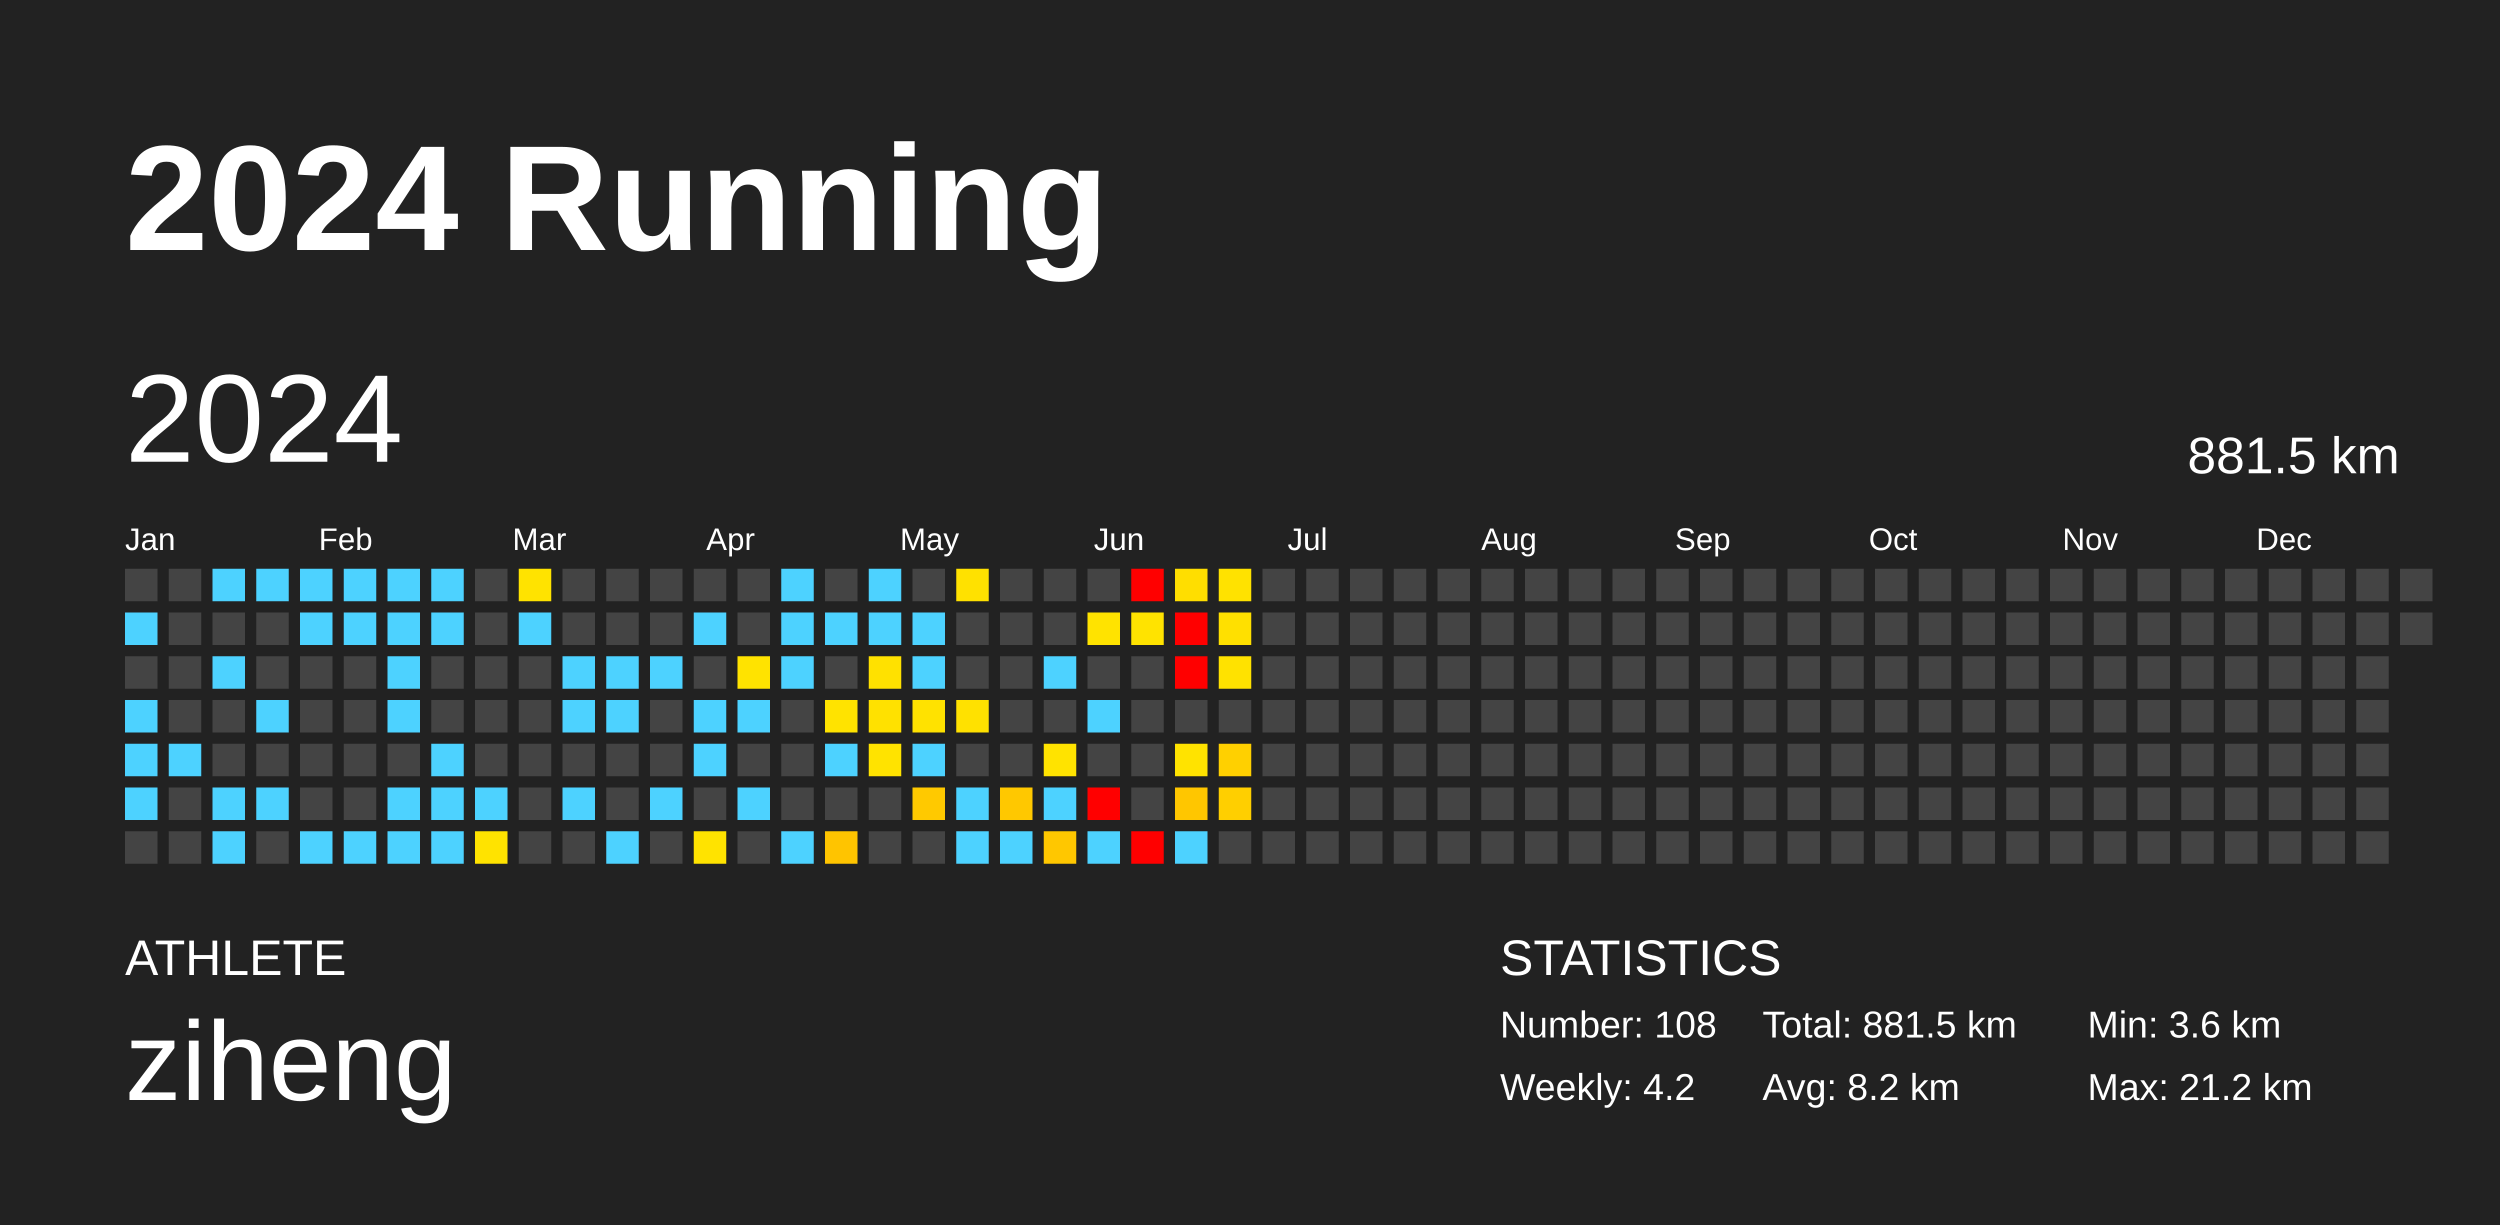
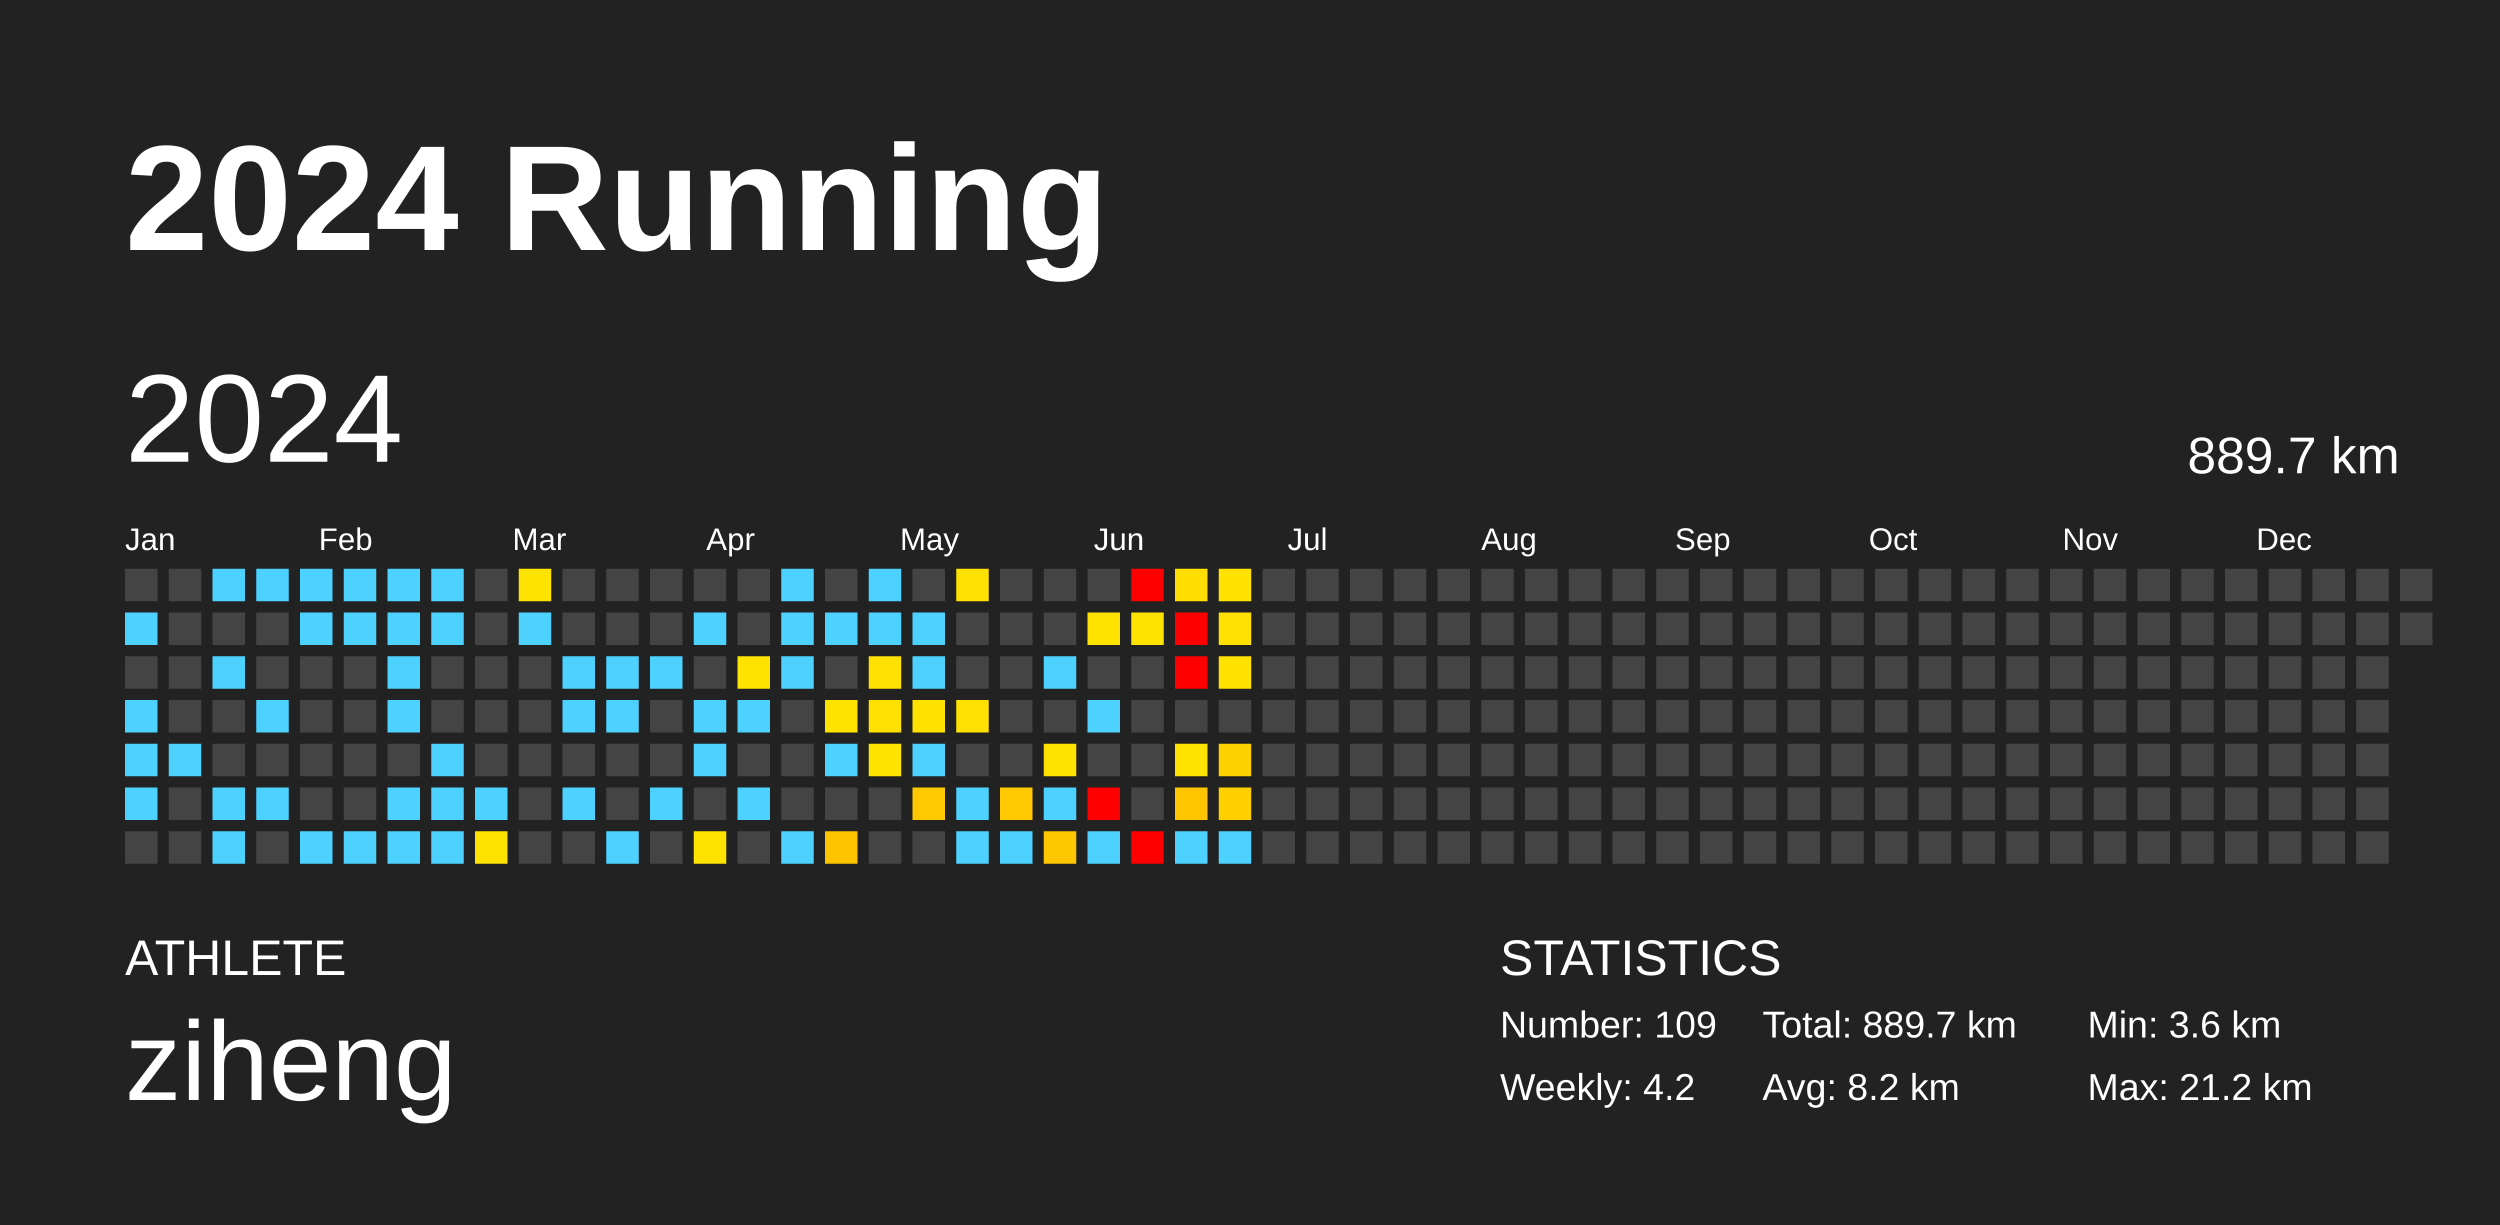
<svg xmlns="http://www.w3.org/2000/svg" baseProfile="full" height="98mm" version="1.1" viewBox="0,0,200,98" width="200mm">
  <defs />
  <rect fill="#222222" height="98" width="200" x="0" y="0" />
  <text fill="#FFFFFF" style="font-size:12px; font-family:Arial; font-weight:bold;" x="10" y="20">2024 Running</text>
  <text fill="#FFFFFF" style="font-size:4px; font-family:Arial" x="10" y="78">ATHLETE</text>
  <text fill="#FFFFFF" style="font-size:9px; font-family:Arial" x="10" y="88">ziheng</text>
  <text fill="#FFFFFF" style="font-size:4px; font-family:Arial" x="120" y="78">STATISTICS</text>
-   <text fill="#FFFFFF" style="font-size:3px; font-family:Arial" x="120" y="83">Number: 108</text>
+   <text fill="#FFFFFF" style="font-size:3px; font-family:Arial" x="120" y="83">Number: 109</text>
  <text fill="#FFFFFF" style="font-size:3px; font-family:Arial" x="120" y="88">Weekly: 4.2</text>
-   <text fill="#FFFFFF" style="font-size:3px; font-family:Arial" x="141" y="83">Total: 881.5 km</text>
+   <text fill="#FFFFFF" style="font-size:3px; font-family:Arial" x="141" y="83">Total: 889.7 km</text>
  <text fill="#FFFFFF" style="font-size:3px; font-family:Arial" x="141" y="88">Avg: 8.2 km</text>
  <text fill="#FFFFFF" style="font-size:3px; font-family:Arial" x="167" y="83">Min: 3.6 km</text>
  <text fill="#FFFFFF" style="font-size:3px; font-family:Arial" x="167" y="88">Max: 21.2 km</text>
  <text dominant-baseline="hanging" fill="#FFFFFF" style="font-size:10.0px; font-family:Arial;" x="10" y="30">2024</text>
-   <text dominant-baseline="hanging" fill="#FFFFFF" style="font-size:4.125px; font-family:Arial;" x="175" y="35">881.5 km</text>
+   <text dominant-baseline="hanging" fill="#FFFFFF" style="font-size:4.125px; font-family:Arial;" x="175" y="35">889.7 km</text>
  <text fill="#FFFFFF" style="font-size:2.5px; font-family:Arial" x="10.0" y="44">Jan</text>
  <text fill="#FFFFFF" style="font-size:2.5px; font-family:Arial" x="25.5" y="44">Feb</text>
  <text fill="#FFFFFF" style="font-size:2.5px; font-family:Arial" x="41.0" y="44">Mar</text>
  <text fill="#FFFFFF" style="font-size:2.5px; font-family:Arial" x="56.5" y="44">Apr</text>
  <text fill="#FFFFFF" style="font-size:2.5px; font-family:Arial" x="72.0" y="44">May</text>
  <text fill="#FFFFFF" style="font-size:2.5px; font-family:Arial" x="87.5" y="44">Jun</text>
  <text fill="#FFFFFF" style="font-size:2.5px; font-family:Arial" x="103.0" y="44">Jul</text>
  <text fill="#FFFFFF" style="font-size:2.5px; font-family:Arial" x="118.5" y="44">Aug</text>
  <text fill="#FFFFFF" style="font-size:2.5px; font-family:Arial" x="134.0" y="44">Sep</text>
  <text fill="#FFFFFF" style="font-size:2.5px; font-family:Arial" x="149.5" y="44">Oct</text>
  <text fill="#FFFFFF" style="font-size:2.5px; font-family:Arial" x="165.0" y="44">Nov</text>
  <text fill="#FFFFFF" style="font-size:2.5px; font-family:Arial" x="180.5" y="44">Dec</text>
  <rect fill="#444444" height="2.6" width="2.6" x="10.0" y="45.5" />
  <rect fill="#4dd2ff" height="2.6" width="2.6" x="10.0" y="49.0" />
  <rect fill="#444444" height="2.6" width="2.6" x="10.0" y="52.5" />
  <rect fill="#4dd2ff" height="2.6" width="2.6" x="10.0" y="56.0" />
  <rect fill="#4dd2ff" height="2.6" width="2.6" x="10.0" y="59.5" />
  <rect fill="#4dd2ff" height="2.6" width="2.6" x="10.0" y="63.0" />
  <rect fill="#444444" height="2.6" width="2.6" x="10.0" y="66.5" />
  <rect fill="#444444" height="2.6" width="2.6" x="13.5" y="45.5" />
  <rect fill="#444444" height="2.6" width="2.6" x="13.5" y="49.0" />
  <rect fill="#444444" height="2.6" width="2.6" x="13.5" y="52.5" />
  <rect fill="#444444" height="2.6" width="2.6" x="13.5" y="56.0" />
  <rect fill="#4dd2ff" height="2.6" width="2.6" x="13.5" y="59.5" />
  <rect fill="#444444" height="2.6" width="2.6" x="13.5" y="63.0" />
  <rect fill="#444444" height="2.6" width="2.6" x="13.5" y="66.5" />
  <rect fill="#4dd2ff" height="2.6" width="2.6" x="17.0" y="45.5" />
  <rect fill="#444444" height="2.6" width="2.6" x="17.0" y="49.0" />
  <rect fill="#4dd2ff" height="2.6" width="2.6" x="17.0" y="52.5" />
  <rect fill="#444444" height="2.6" width="2.6" x="17.0" y="56.0" />
  <rect fill="#444444" height="2.6" width="2.6" x="17.0" y="59.5" />
  <rect fill="#4dd2ff" height="2.6" width="2.6" x="17.0" y="63.0" />
  <rect fill="#4dd2ff" height="2.6" width="2.6" x="17.0" y="66.5" />
  <rect fill="#4dd2ff" height="2.6" width="2.6" x="20.5" y="45.5" />
  <rect fill="#444444" height="2.6" width="2.6" x="20.5" y="49.0" />
  <rect fill="#444444" height="2.6" width="2.6" x="20.5" y="52.5" />
  <rect fill="#4dd2ff" height="2.6" width="2.6" x="20.5" y="56.0" />
  <rect fill="#444444" height="2.6" width="2.6" x="20.5" y="59.5" />
  <rect fill="#4dd2ff" height="2.6" width="2.6" x="20.5" y="63.0" />
  <rect fill="#444444" height="2.6" width="2.6" x="20.5" y="66.5" />
  <rect fill="#4dd2ff" height="2.6" width="2.6" x="24.0" y="45.5" />
  <rect fill="#4dd2ff" height="2.6" width="2.6" x="24.0" y="49.0" />
  <rect fill="#444444" height="2.6" width="2.6" x="24.0" y="52.5" />
  <rect fill="#444444" height="2.6" width="2.6" x="24.0" y="56.0" />
  <rect fill="#444444" height="2.6" width="2.6" x="24.0" y="59.5" />
  <rect fill="#444444" height="2.6" width="2.6" x="24.0" y="63.0" />
  <rect fill="#4dd2ff" height="2.6" width="2.6" x="24.0" y="66.5" />
  <rect fill="#4dd2ff" height="2.6" width="2.6" x="27.5" y="45.5" />
  <rect fill="#4dd2ff" height="2.6" width="2.6" x="27.5" y="49.0" />
  <rect fill="#444444" height="2.6" width="2.6" x="27.5" y="52.5" />
  <rect fill="#444444" height="2.6" width="2.6" x="27.5" y="56.0" />
  <rect fill="#444444" height="2.6" width="2.6" x="27.5" y="59.5" />
  <rect fill="#444444" height="2.6" width="2.6" x="27.5" y="63.0" />
  <rect fill="#4dd2ff" height="2.6" width="2.6" x="27.5" y="66.5" />
  <rect fill="#4dd2ff" height="2.6" width="2.6" x="31.0" y="45.5" />
  <rect fill="#4dd2ff" height="2.6" width="2.6" x="31.0" y="49.0" />
  <rect fill="#4dd2ff" height="2.6" width="2.6" x="31.0" y="52.5" />
  <rect fill="#4dd2ff" height="2.6" width="2.6" x="31.0" y="56.0" />
  <rect fill="#444444" height="2.6" width="2.6" x="31.0" y="59.5" />
  <rect fill="#4dd2ff" height="2.6" width="2.6" x="31.0" y="63.0" />
  <rect fill="#4dd2ff" height="2.6" width="2.6" x="31.0" y="66.5" />
  <rect fill="#4dd2ff" height="2.6" width="2.6" x="34.5" y="45.5" />
  <rect fill="#4dd2ff" height="2.6" width="2.6" x="34.5" y="49.0" />
  <rect fill="#444444" height="2.6" width="2.6" x="34.5" y="52.5" />
  <rect fill="#444444" height="2.6" width="2.6" x="34.5" y="56.0" />
  <rect fill="#4dd2ff" height="2.6" width="2.6" x="34.5" y="59.5" />
  <rect fill="#4dd2ff" height="2.6" width="2.6" x="34.5" y="63.0" />
  <rect fill="#4dd2ff" height="2.6" width="2.6" x="34.5" y="66.5" />
  <rect fill="#444444" height="2.6" width="2.6" x="38.0" y="45.5" />
  <rect fill="#444444" height="2.6" width="2.6" x="38.0" y="49.0" />
  <rect fill="#444444" height="2.6" width="2.6" x="38.0" y="52.5" />
  <rect fill="#444444" height="2.6" width="2.6" x="38.0" y="56.0" />
  <rect fill="#444444" height="2.6" width="2.6" x="38.0" y="59.5" />
  <rect fill="#4dd2ff" height="2.6" width="2.6" x="38.0" y="63.0" />
  <rect fill="#ffe300" height="2.6" width="2.6" x="38.0" y="66.5" />
  <rect fill="#ffe300" height="2.6" width="2.6" x="41.5" y="45.5" />
  <rect fill="#4dd2ff" height="2.6" width="2.6" x="41.5" y="49.0" />
  <rect fill="#444444" height="2.6" width="2.6" x="41.5" y="52.5" />
  <rect fill="#444444" height="2.6" width="2.6" x="41.5" y="56.0" />
  <rect fill="#444444" height="2.6" width="2.6" x="41.5" y="59.5" />
  <rect fill="#444444" height="2.6" width="2.6" x="41.5" y="63.0" />
  <rect fill="#444444" height="2.6" width="2.6" x="41.5" y="66.5" />
  <rect fill="#444444" height="2.6" width="2.6" x="45.0" y="45.5" />
  <rect fill="#444444" height="2.6" width="2.6" x="45.0" y="49.0" />
  <rect fill="#4dd2ff" height="2.6" width="2.6" x="45.0" y="52.5" />
  <rect fill="#4dd2ff" height="2.6" width="2.6" x="45.0" y="56.0" />
  <rect fill="#444444" height="2.6" width="2.6" x="45.0" y="59.5" />
  <rect fill="#4dd2ff" height="2.6" width="2.6" x="45.0" y="63.0" />
  <rect fill="#444444" height="2.6" width="2.6" x="45.0" y="66.5" />
  <rect fill="#444444" height="2.6" width="2.6" x="48.5" y="45.5" />
  <rect fill="#444444" height="2.6" width="2.6" x="48.5" y="49.0" />
  <rect fill="#4dd2ff" height="2.6" width="2.6" x="48.5" y="52.5" />
  <rect fill="#4dd2ff" height="2.6" width="2.6" x="48.5" y="56.0" />
  <rect fill="#444444" height="2.6" width="2.6" x="48.5" y="59.5" />
  <rect fill="#444444" height="2.6" width="2.6" x="48.5" y="63.0" />
  <rect fill="#4dd2ff" height="2.6" width="2.6" x="48.5" y="66.5" />
  <rect fill="#444444" height="2.6" width="2.6" x="52.0" y="45.5" />
  <rect fill="#444444" height="2.6" width="2.6" x="52.0" y="49.0" />
  <rect fill="#4dd2ff" height="2.6" width="2.6" x="52.0" y="52.5" />
  <rect fill="#444444" height="2.6" width="2.6" x="52.0" y="56.0" />
  <rect fill="#444444" height="2.6" width="2.6" x="52.0" y="59.5" />
  <rect fill="#4dd2ff" height="2.6" width="2.6" x="52.0" y="63.0" />
  <rect fill="#444444" height="2.6" width="2.6" x="52.0" y="66.5" />
  <rect fill="#444444" height="2.6" width="2.6" x="55.5" y="45.5" />
  <rect fill="#4dd2ff" height="2.6" width="2.6" x="55.5" y="49.0" />
  <rect fill="#444444" height="2.6" width="2.6" x="55.5" y="52.5" />
  <rect fill="#4dd2ff" height="2.6" width="2.6" x="55.5" y="56.0" />
  <rect fill="#4dd2ff" height="2.6" width="2.6" x="55.5" y="59.5" />
  <rect fill="#444444" height="2.6" width="2.6" x="55.5" y="63.0" />
  <rect fill="#ffe300" height="2.6" width="2.6" x="55.5" y="66.5" />
  <rect fill="#444444" height="2.6" width="2.6" x="59.0" y="45.5" />
  <rect fill="#444444" height="2.6" width="2.6" x="59.0" y="49.0" />
  <rect fill="#ffe300" height="2.6" width="2.6" x="59.0" y="52.5" />
  <rect fill="#4dd2ff" height="2.6" width="2.6" x="59.0" y="56.0" />
  <rect fill="#444444" height="2.6" width="2.6" x="59.0" y="59.5" />
  <rect fill="#4dd2ff" height="2.6" width="2.6" x="59.0" y="63.0" />
  <rect fill="#444444" height="2.6" width="2.6" x="59.0" y="66.5" />
  <rect fill="#4dd2ff" height="2.6" width="2.6" x="62.5" y="45.5" />
  <rect fill="#4dd2ff" height="2.6" width="2.6" x="62.5" y="49.0" />
  <rect fill="#4dd2ff" height="2.6" width="2.6" x="62.5" y="52.5" />
  <rect fill="#444444" height="2.6" width="2.6" x="62.5" y="56.0" />
  <rect fill="#444444" height="2.6" width="2.6" x="62.5" y="59.5" />
  <rect fill="#444444" height="2.6" width="2.6" x="62.5" y="63.0" />
  <rect fill="#4dd2ff" height="2.6" width="2.6" x="62.5" y="66.5" />
  <rect fill="#444444" height="2.6" width="2.6" x="66.0" y="45.5" />
  <rect fill="#4dd2ff" height="2.6" width="2.6" x="66.0" y="49.0" />
  <rect fill="#444444" height="2.6" width="2.6" x="66.0" y="52.5" />
  <rect fill="#ffe300" height="2.6" width="2.6" x="66.0" y="56.0" />
  <rect fill="#4dd2ff" height="2.6" width="2.6" x="66.0" y="59.5" />
  <rect fill="#444444" height="2.6" width="2.6" x="66.0" y="63.0" />
  <rect fill="#ffc400" height="2.6" width="2.6" x="66.0" y="66.5" />
  <rect fill="#4dd2ff" height="2.6" width="2.6" x="69.5" y="45.5" />
  <rect fill="#4dd2ff" height="2.6" width="2.6" x="69.5" y="49.0" />
  <rect fill="#ffe100" height="2.6" width="2.6" x="69.5" y="52.5" />
  <rect fill="#ffe100" height="2.6" width="2.6" x="69.5" y="56.0" />
  <rect fill="#ffe300" height="2.6" width="2.6" x="69.5" y="59.5" />
  <rect fill="#444444" height="2.6" width="2.6" x="69.5" y="63.0" />
  <rect fill="#444444" height="2.6" width="2.6" x="69.5" y="66.5" />
  <rect fill="#444444" height="2.6" width="2.6" x="73.0" y="45.5" />
  <rect fill="#4dd2ff" height="2.6" width="2.6" x="73.0" y="49.0" />
  <rect fill="#4dd2ff" height="2.6" width="2.6" x="73.0" y="52.5" />
  <rect fill="#ffe200" height="2.6" width="2.6" x="73.0" y="56.0" />
  <rect fill="#4dd2ff" height="2.6" width="2.6" x="73.0" y="59.5" />
  <rect fill="#ffc900" height="2.6" width="2.6" x="73.0" y="63.0" />
  <rect fill="#444444" height="2.6" width="2.6" x="73.0" y="66.5" />
  <rect fill="#ffe100" height="2.6" width="2.6" x="76.5" y="45.5" />
  <rect fill="#444444" height="2.6" width="2.6" x="76.5" y="49.0" />
  <rect fill="#444444" height="2.6" width="2.6" x="76.5" y="52.5" />
  <rect fill="#ffe100" height="2.6" width="2.6" x="76.5" y="56.0" />
  <rect fill="#444444" height="2.6" width="2.6" x="76.5" y="59.5" />
  <rect fill="#4dd2ff" height="2.6" width="2.6" x="76.5" y="63.0" />
  <rect fill="#4dd2ff" height="2.6" width="2.6" x="76.5" y="66.5" />
  <rect fill="#444444" height="2.6" width="2.6" x="80.0" y="45.5" />
  <rect fill="#444444" height="2.6" width="2.6" x="80.0" y="49.0" />
  <rect fill="#444444" height="2.6" width="2.6" x="80.0" y="52.5" />
  <rect fill="#444444" height="2.6" width="2.6" x="80.0" y="56.0" />
  <rect fill="#444444" height="2.6" width="2.6" x="80.0" y="59.5" />
  <rect fill="#ffc800" height="2.6" width="2.6" x="80.0" y="63.0" />
  <rect fill="#4dd2ff" height="2.6" width="2.6" x="80.0" y="66.5" />
  <rect fill="#444444" height="2.6" width="2.6" x="83.5" y="45.5" />
  <rect fill="#444444" height="2.6" width="2.6" x="83.5" y="49.0" />
  <rect fill="#4dd2ff" height="2.6" width="2.6" x="83.5" y="52.5" />
  <rect fill="#444444" height="2.6" width="2.6" x="83.5" y="56.0" />
  <rect fill="#ffe300" height="2.6" width="2.6" x="83.5" y="59.5" />
  <rect fill="#4dd2ff" height="2.6" width="2.6" x="83.5" y="63.0" />
  <rect fill="#ffc700" height="2.6" width="2.6" x="83.5" y="66.5" />
  <rect fill="#444444" height="2.6" width="2.6" x="87.0" y="45.5" />
  <rect fill="#ffe300" height="2.6" width="2.6" x="87.0" y="49.0" />
  <rect fill="#444444" height="2.6" width="2.6" x="87.0" y="52.5" />
  <rect fill="#4dd2ff" height="2.6" width="2.6" x="87.0" y="56.0" />
  <rect fill="#444444" height="2.6" width="2.6" x="87.0" y="59.5" />
  <rect fill="red" height="2.6" width="2.6" x="87.0" y="63.0" />
  <rect fill="#4dd2ff" height="2.6" width="2.6" x="87.0" y="66.5" />
  <rect fill="red" height="2.6" width="2.6" x="90.5" y="45.5" />
  <rect fill="#ffe300" height="2.6" width="2.6" x="90.5" y="49.0" />
  <rect fill="#444444" height="2.6" width="2.6" x="90.5" y="52.5" />
  <rect fill="#444444" height="2.6" width="2.6" x="90.5" y="56.0" />
  <rect fill="#444444" height="2.6" width="2.6" x="90.5" y="59.5" />
  <rect fill="#444444" height="2.6" width="2.6" x="90.5" y="63.0" />
  <rect fill="red" height="2.6" width="2.6" x="90.5" y="66.5" />
  <rect fill="#ffde00" height="2.6" width="2.6" x="94.0" y="45.5" />
  <rect fill="red" height="2.6" width="2.6" x="94.0" y="49.0" />
  <rect fill="red" height="2.6" width="2.6" x="94.0" y="52.5" />
  <rect fill="#444444" height="2.6" width="2.6" x="94.0" y="56.0" />
  <rect fill="#ffe300" height="2.6" width="2.6" x="94.0" y="59.5" />
  <rect fill="#ffc600" height="2.6" width="2.6" x="94.0" y="63.0" />
  <rect fill="#4dd2ff" height="2.6" width="2.6" x="94.0" y="66.5" />
  <rect fill="#ffe200" height="2.6" width="2.6" x="97.5" y="45.5" />
  <rect fill="#ffe000" height="2.6" width="2.6" x="97.5" y="49.0" />
  <rect fill="#ffe200" height="2.6" width="2.6" x="97.5" y="52.5" />
  <rect fill="#444444" height="2.6" width="2.6" x="97.5" y="56.0" />
  <rect fill="#ffd000" height="2.6" width="2.6" x="97.5" y="59.5" />
  <rect fill="#ffcf00" height="2.6" width="2.6" x="97.5" y="63.0" />
-   <rect fill="#444444" height="2.6" width="2.6" x="97.5" y="66.5" />
+   <rect fill="#4dd2ff" height="2.6" width="2.6" x="97.5" y="66.5" />
  <rect fill="#444444" height="2.6" width="2.6" x="101.0" y="45.5" />
  <rect fill="#444444" height="2.6" width="2.6" x="101.0" y="49.0" />
  <rect fill="#444444" height="2.6" width="2.6" x="101.0" y="52.5" />
  <rect fill="#444444" height="2.6" width="2.6" x="101.0" y="56.0" />
  <rect fill="#444444" height="2.6" width="2.6" x="101.0" y="59.5" />
  <rect fill="#444444" height="2.6" width="2.6" x="101.0" y="63.0" />
  <rect fill="#444444" height="2.6" width="2.6" x="101.0" y="66.5" />
  <rect fill="#444444" height="2.6" width="2.6" x="104.5" y="45.5" />
  <rect fill="#444444" height="2.6" width="2.6" x="104.5" y="49.0" />
  <rect fill="#444444" height="2.6" width="2.6" x="104.5" y="52.5" />
  <rect fill="#444444" height="2.6" width="2.6" x="104.5" y="56.0" />
  <rect fill="#444444" height="2.6" width="2.6" x="104.5" y="59.5" />
  <rect fill="#444444" height="2.6" width="2.6" x="104.5" y="63.0" />
  <rect fill="#444444" height="2.6" width="2.6" x="104.5" y="66.5" />
  <rect fill="#444444" height="2.6" width="2.6" x="108.0" y="45.5" />
  <rect fill="#444444" height="2.6" width="2.6" x="108.0" y="49.0" />
  <rect fill="#444444" height="2.6" width="2.6" x="108.0" y="52.5" />
  <rect fill="#444444" height="2.6" width="2.6" x="108.0" y="56.0" />
  <rect fill="#444444" height="2.6" width="2.6" x="108.0" y="59.5" />
  <rect fill="#444444" height="2.6" width="2.6" x="108.0" y="63.0" />
  <rect fill="#444444" height="2.6" width="2.6" x="108.0" y="66.5" />
  <rect fill="#444444" height="2.6" width="2.6" x="111.5" y="45.5" />
  <rect fill="#444444" height="2.6" width="2.6" x="111.5" y="49.0" />
  <rect fill="#444444" height="2.6" width="2.6" x="111.5" y="52.5" />
  <rect fill="#444444" height="2.6" width="2.6" x="111.5" y="56.0" />
  <rect fill="#444444" height="2.6" width="2.6" x="111.5" y="59.5" />
  <rect fill="#444444" height="2.6" width="2.6" x="111.5" y="63.0" />
  <rect fill="#444444" height="2.6" width="2.6" x="111.5" y="66.5" />
  <rect fill="#444444" height="2.6" width="2.6" x="115.0" y="45.5" />
  <rect fill="#444444" height="2.6" width="2.6" x="115.0" y="49.0" />
  <rect fill="#444444" height="2.6" width="2.6" x="115.0" y="52.5" />
  <rect fill="#444444" height="2.6" width="2.6" x="115.0" y="56.0" />
  <rect fill="#444444" height="2.6" width="2.6" x="115.0" y="59.5" />
  <rect fill="#444444" height="2.6" width="2.6" x="115.0" y="63.0" />
  <rect fill="#444444" height="2.6" width="2.6" x="115.0" y="66.5" />
  <rect fill="#444444" height="2.6" width="2.6" x="118.5" y="45.5" />
  <rect fill="#444444" height="2.6" width="2.6" x="118.5" y="49.0" />
  <rect fill="#444444" height="2.6" width="2.6" x="118.5" y="52.5" />
  <rect fill="#444444" height="2.6" width="2.6" x="118.5" y="56.0" />
  <rect fill="#444444" height="2.6" width="2.6" x="118.5" y="59.5" />
  <rect fill="#444444" height="2.6" width="2.6" x="118.5" y="63.0" />
  <rect fill="#444444" height="2.6" width="2.6" x="118.5" y="66.5" />
  <rect fill="#444444" height="2.6" width="2.6" x="122.0" y="45.5" />
  <rect fill="#444444" height="2.6" width="2.6" x="122.0" y="49.0" />
  <rect fill="#444444" height="2.6" width="2.6" x="122.0" y="52.5" />
  <rect fill="#444444" height="2.6" width="2.6" x="122.0" y="56.0" />
  <rect fill="#444444" height="2.6" width="2.6" x="122.0" y="59.5" />
  <rect fill="#444444" height="2.6" width="2.6" x="122.0" y="63.0" />
  <rect fill="#444444" height="2.6" width="2.6" x="122.0" y="66.5" />
  <rect fill="#444444" height="2.6" width="2.6" x="125.5" y="45.5" />
  <rect fill="#444444" height="2.6" width="2.6" x="125.5" y="49.0" />
  <rect fill="#444444" height="2.6" width="2.6" x="125.5" y="52.5" />
  <rect fill="#444444" height="2.6" width="2.6" x="125.5" y="56.0" />
  <rect fill="#444444" height="2.6" width="2.6" x="125.5" y="59.5" />
  <rect fill="#444444" height="2.6" width="2.6" x="125.5" y="63.0" />
  <rect fill="#444444" height="2.6" width="2.6" x="125.5" y="66.5" />
  <rect fill="#444444" height="2.6" width="2.6" x="129.0" y="45.5" />
  <rect fill="#444444" height="2.6" width="2.6" x="129.0" y="49.0" />
  <rect fill="#444444" height="2.6" width="2.6" x="129.0" y="52.5" />
  <rect fill="#444444" height="2.6" width="2.6" x="129.0" y="56.0" />
  <rect fill="#444444" height="2.6" width="2.6" x="129.0" y="59.5" />
  <rect fill="#444444" height="2.6" width="2.6" x="129.0" y="63.0" />
  <rect fill="#444444" height="2.6" width="2.6" x="129.0" y="66.5" />
  <rect fill="#444444" height="2.6" width="2.6" x="132.5" y="45.5" />
  <rect fill="#444444" height="2.6" width="2.6" x="132.5" y="49.0" />
  <rect fill="#444444" height="2.6" width="2.6" x="132.5" y="52.5" />
  <rect fill="#444444" height="2.6" width="2.6" x="132.5" y="56.0" />
  <rect fill="#444444" height="2.6" width="2.6" x="132.5" y="59.5" />
  <rect fill="#444444" height="2.6" width="2.6" x="132.5" y="63.0" />
  <rect fill="#444444" height="2.6" width="2.6" x="132.5" y="66.5" />
  <rect fill="#444444" height="2.6" width="2.6" x="136.0" y="45.5" />
  <rect fill="#444444" height="2.6" width="2.6" x="136.0" y="49.0" />
  <rect fill="#444444" height="2.6" width="2.6" x="136.0" y="52.5" />
  <rect fill="#444444" height="2.6" width="2.6" x="136.0" y="56.0" />
  <rect fill="#444444" height="2.6" width="2.6" x="136.0" y="59.5" />
  <rect fill="#444444" height="2.6" width="2.6" x="136.0" y="63.0" />
  <rect fill="#444444" height="2.6" width="2.6" x="136.0" y="66.5" />
  <rect fill="#444444" height="2.6" width="2.6" x="139.5" y="45.5" />
  <rect fill="#444444" height="2.6" width="2.6" x="139.5" y="49.0" />
  <rect fill="#444444" height="2.6" width="2.6" x="139.5" y="52.5" />
  <rect fill="#444444" height="2.6" width="2.6" x="139.5" y="56.0" />
  <rect fill="#444444" height="2.6" width="2.6" x="139.5" y="59.5" />
  <rect fill="#444444" height="2.6" width="2.6" x="139.5" y="63.0" />
  <rect fill="#444444" height="2.6" width="2.6" x="139.5" y="66.5" />
  <rect fill="#444444" height="2.6" width="2.6" x="143.0" y="45.5" />
  <rect fill="#444444" height="2.6" width="2.6" x="143.0" y="49.0" />
  <rect fill="#444444" height="2.6" width="2.6" x="143.0" y="52.5" />
  <rect fill="#444444" height="2.6" width="2.6" x="143.0" y="56.0" />
  <rect fill="#444444" height="2.6" width="2.6" x="143.0" y="59.5" />
  <rect fill="#444444" height="2.6" width="2.6" x="143.0" y="63.0" />
  <rect fill="#444444" height="2.6" width="2.6" x="143.0" y="66.5" />
  <rect fill="#444444" height="2.6" width="2.6" x="146.5" y="45.5" />
  <rect fill="#444444" height="2.6" width="2.6" x="146.5" y="49.0" />
  <rect fill="#444444" height="2.6" width="2.6" x="146.5" y="52.5" />
  <rect fill="#444444" height="2.6" width="2.6" x="146.5" y="56.0" />
  <rect fill="#444444" height="2.6" width="2.6" x="146.5" y="59.5" />
  <rect fill="#444444" height="2.6" width="2.6" x="146.5" y="63.0" />
  <rect fill="#444444" height="2.6" width="2.6" x="146.5" y="66.5" />
  <rect fill="#444444" height="2.6" width="2.6" x="150.0" y="45.5" />
  <rect fill="#444444" height="2.6" width="2.6" x="150.0" y="49.0" />
  <rect fill="#444444" height="2.6" width="2.6" x="150.0" y="52.5" />
  <rect fill="#444444" height="2.6" width="2.6" x="150.0" y="56.0" />
  <rect fill="#444444" height="2.6" width="2.6" x="150.0" y="59.5" />
  <rect fill="#444444" height="2.6" width="2.6" x="150.0" y="63.0" />
  <rect fill="#444444" height="2.6" width="2.6" x="150.0" y="66.5" />
  <rect fill="#444444" height="2.6" width="2.6" x="153.5" y="45.5" />
  <rect fill="#444444" height="2.6" width="2.6" x="153.5" y="49.0" />
  <rect fill="#444444" height="2.6" width="2.6" x="153.5" y="52.5" />
  <rect fill="#444444" height="2.6" width="2.6" x="153.5" y="56.0" />
  <rect fill="#444444" height="2.6" width="2.6" x="153.5" y="59.5" />
  <rect fill="#444444" height="2.6" width="2.6" x="153.5" y="63.0" />
  <rect fill="#444444" height="2.6" width="2.6" x="153.5" y="66.5" />
  <rect fill="#444444" height="2.6" width="2.6" x="157.0" y="45.5" />
  <rect fill="#444444" height="2.6" width="2.6" x="157.0" y="49.0" />
  <rect fill="#444444" height="2.6" width="2.6" x="157.0" y="52.5" />
  <rect fill="#444444" height="2.6" width="2.6" x="157.0" y="56.0" />
  <rect fill="#444444" height="2.6" width="2.6" x="157.0" y="59.5" />
  <rect fill="#444444" height="2.6" width="2.6" x="157.0" y="63.0" />
  <rect fill="#444444" height="2.6" width="2.6" x="157.0" y="66.5" />
  <rect fill="#444444" height="2.6" width="2.6" x="160.5" y="45.5" />
  <rect fill="#444444" height="2.6" width="2.6" x="160.5" y="49.0" />
  <rect fill="#444444" height="2.6" width="2.6" x="160.5" y="52.5" />
  <rect fill="#444444" height="2.6" width="2.6" x="160.5" y="56.0" />
  <rect fill="#444444" height="2.6" width="2.6" x="160.5" y="59.5" />
  <rect fill="#444444" height="2.6" width="2.6" x="160.5" y="63.0" />
  <rect fill="#444444" height="2.6" width="2.6" x="160.5" y="66.5" />
  <rect fill="#444444" height="2.6" width="2.6" x="164.0" y="45.5" />
  <rect fill="#444444" height="2.6" width="2.6" x="164.0" y="49.0" />
  <rect fill="#444444" height="2.6" width="2.6" x="164.0" y="52.5" />
  <rect fill="#444444" height="2.6" width="2.6" x="164.0" y="56.0" />
  <rect fill="#444444" height="2.6" width="2.6" x="164.0" y="59.5" />
  <rect fill="#444444" height="2.6" width="2.6" x="164.0" y="63.0" />
  <rect fill="#444444" height="2.6" width="2.6" x="164.0" y="66.5" />
  <rect fill="#444444" height="2.6" width="2.6" x="167.5" y="45.5" />
  <rect fill="#444444" height="2.6" width="2.6" x="167.5" y="49.0" />
  <rect fill="#444444" height="2.6" width="2.6" x="167.5" y="52.5" />
  <rect fill="#444444" height="2.6" width="2.6" x="167.5" y="56.0" />
  <rect fill="#444444" height="2.6" width="2.6" x="167.5" y="59.5" />
  <rect fill="#444444" height="2.6" width="2.6" x="167.5" y="63.0" />
  <rect fill="#444444" height="2.6" width="2.6" x="167.5" y="66.5" />
  <rect fill="#444444" height="2.6" width="2.6" x="171.0" y="45.5" />
  <rect fill="#444444" height="2.6" width="2.6" x="171.0" y="49.0" />
  <rect fill="#444444" height="2.6" width="2.6" x="171.0" y="52.5" />
  <rect fill="#444444" height="2.6" width="2.6" x="171.0" y="56.0" />
  <rect fill="#444444" height="2.6" width="2.6" x="171.0" y="59.5" />
  <rect fill="#444444" height="2.6" width="2.6" x="171.0" y="63.0" />
  <rect fill="#444444" height="2.6" width="2.6" x="171.0" y="66.5" />
  <rect fill="#444444" height="2.6" width="2.6" x="174.5" y="45.5" />
  <rect fill="#444444" height="2.6" width="2.6" x="174.5" y="49.0" />
  <rect fill="#444444" height="2.6" width="2.6" x="174.5" y="52.5" />
  <rect fill="#444444" height="2.6" width="2.6" x="174.5" y="56.0" />
  <rect fill="#444444" height="2.6" width="2.6" x="174.5" y="59.5" />
  <rect fill="#444444" height="2.6" width="2.6" x="174.5" y="63.0" />
  <rect fill="#444444" height="2.6" width="2.6" x="174.5" y="66.5" />
  <rect fill="#444444" height="2.6" width="2.6" x="178.0" y="45.5" />
  <rect fill="#444444" height="2.6" width="2.6" x="178.0" y="49.0" />
  <rect fill="#444444" height="2.6" width="2.6" x="178.0" y="52.5" />
  <rect fill="#444444" height="2.6" width="2.6" x="178.0" y="56.0" />
  <rect fill="#444444" height="2.6" width="2.6" x="178.0" y="59.5" />
  <rect fill="#444444" height="2.6" width="2.6" x="178.0" y="63.0" />
  <rect fill="#444444" height="2.6" width="2.6" x="178.0" y="66.5" />
  <rect fill="#444444" height="2.6" width="2.6" x="181.5" y="45.5" />
  <rect fill="#444444" height="2.6" width="2.6" x="181.5" y="49.0" />
  <rect fill="#444444" height="2.6" width="2.6" x="181.5" y="52.5" />
  <rect fill="#444444" height="2.6" width="2.6" x="181.5" y="56.0" />
  <rect fill="#444444" height="2.6" width="2.6" x="181.5" y="59.5" />
  <rect fill="#444444" height="2.6" width="2.6" x="181.5" y="63.0" />
  <rect fill="#444444" height="2.6" width="2.6" x="181.5" y="66.5" />
  <rect fill="#444444" height="2.6" width="2.6" x="185.0" y="45.5" />
  <rect fill="#444444" height="2.6" width="2.6" x="185.0" y="49.0" />
  <rect fill="#444444" height="2.6" width="2.6" x="185.0" y="52.5" />
  <rect fill="#444444" height="2.6" width="2.6" x="185.0" y="56.0" />
  <rect fill="#444444" height="2.6" width="2.6" x="185.0" y="59.5" />
  <rect fill="#444444" height="2.6" width="2.6" x="185.0" y="63.0" />
  <rect fill="#444444" height="2.6" width="2.6" x="185.0" y="66.5" />
  <rect fill="#444444" height="2.6" width="2.6" x="188.5" y="45.5" />
  <rect fill="#444444" height="2.6" width="2.6" x="188.5" y="49.0" />
  <rect fill="#444444" height="2.6" width="2.6" x="188.5" y="52.5" />
  <rect fill="#444444" height="2.6" width="2.6" x="188.5" y="56.0" />
  <rect fill="#444444" height="2.6" width="2.6" x="188.5" y="59.5" />
  <rect fill="#444444" height="2.6" width="2.6" x="188.5" y="63.0" />
  <rect fill="#444444" height="2.6" width="2.6" x="188.5" y="66.5" />
  <rect fill="#444444" height="2.6" width="2.6" x="192.0" y="45.5" />
  <rect fill="#444444" height="2.6" width="2.6" x="192.0" y="49.0" />
</svg>
